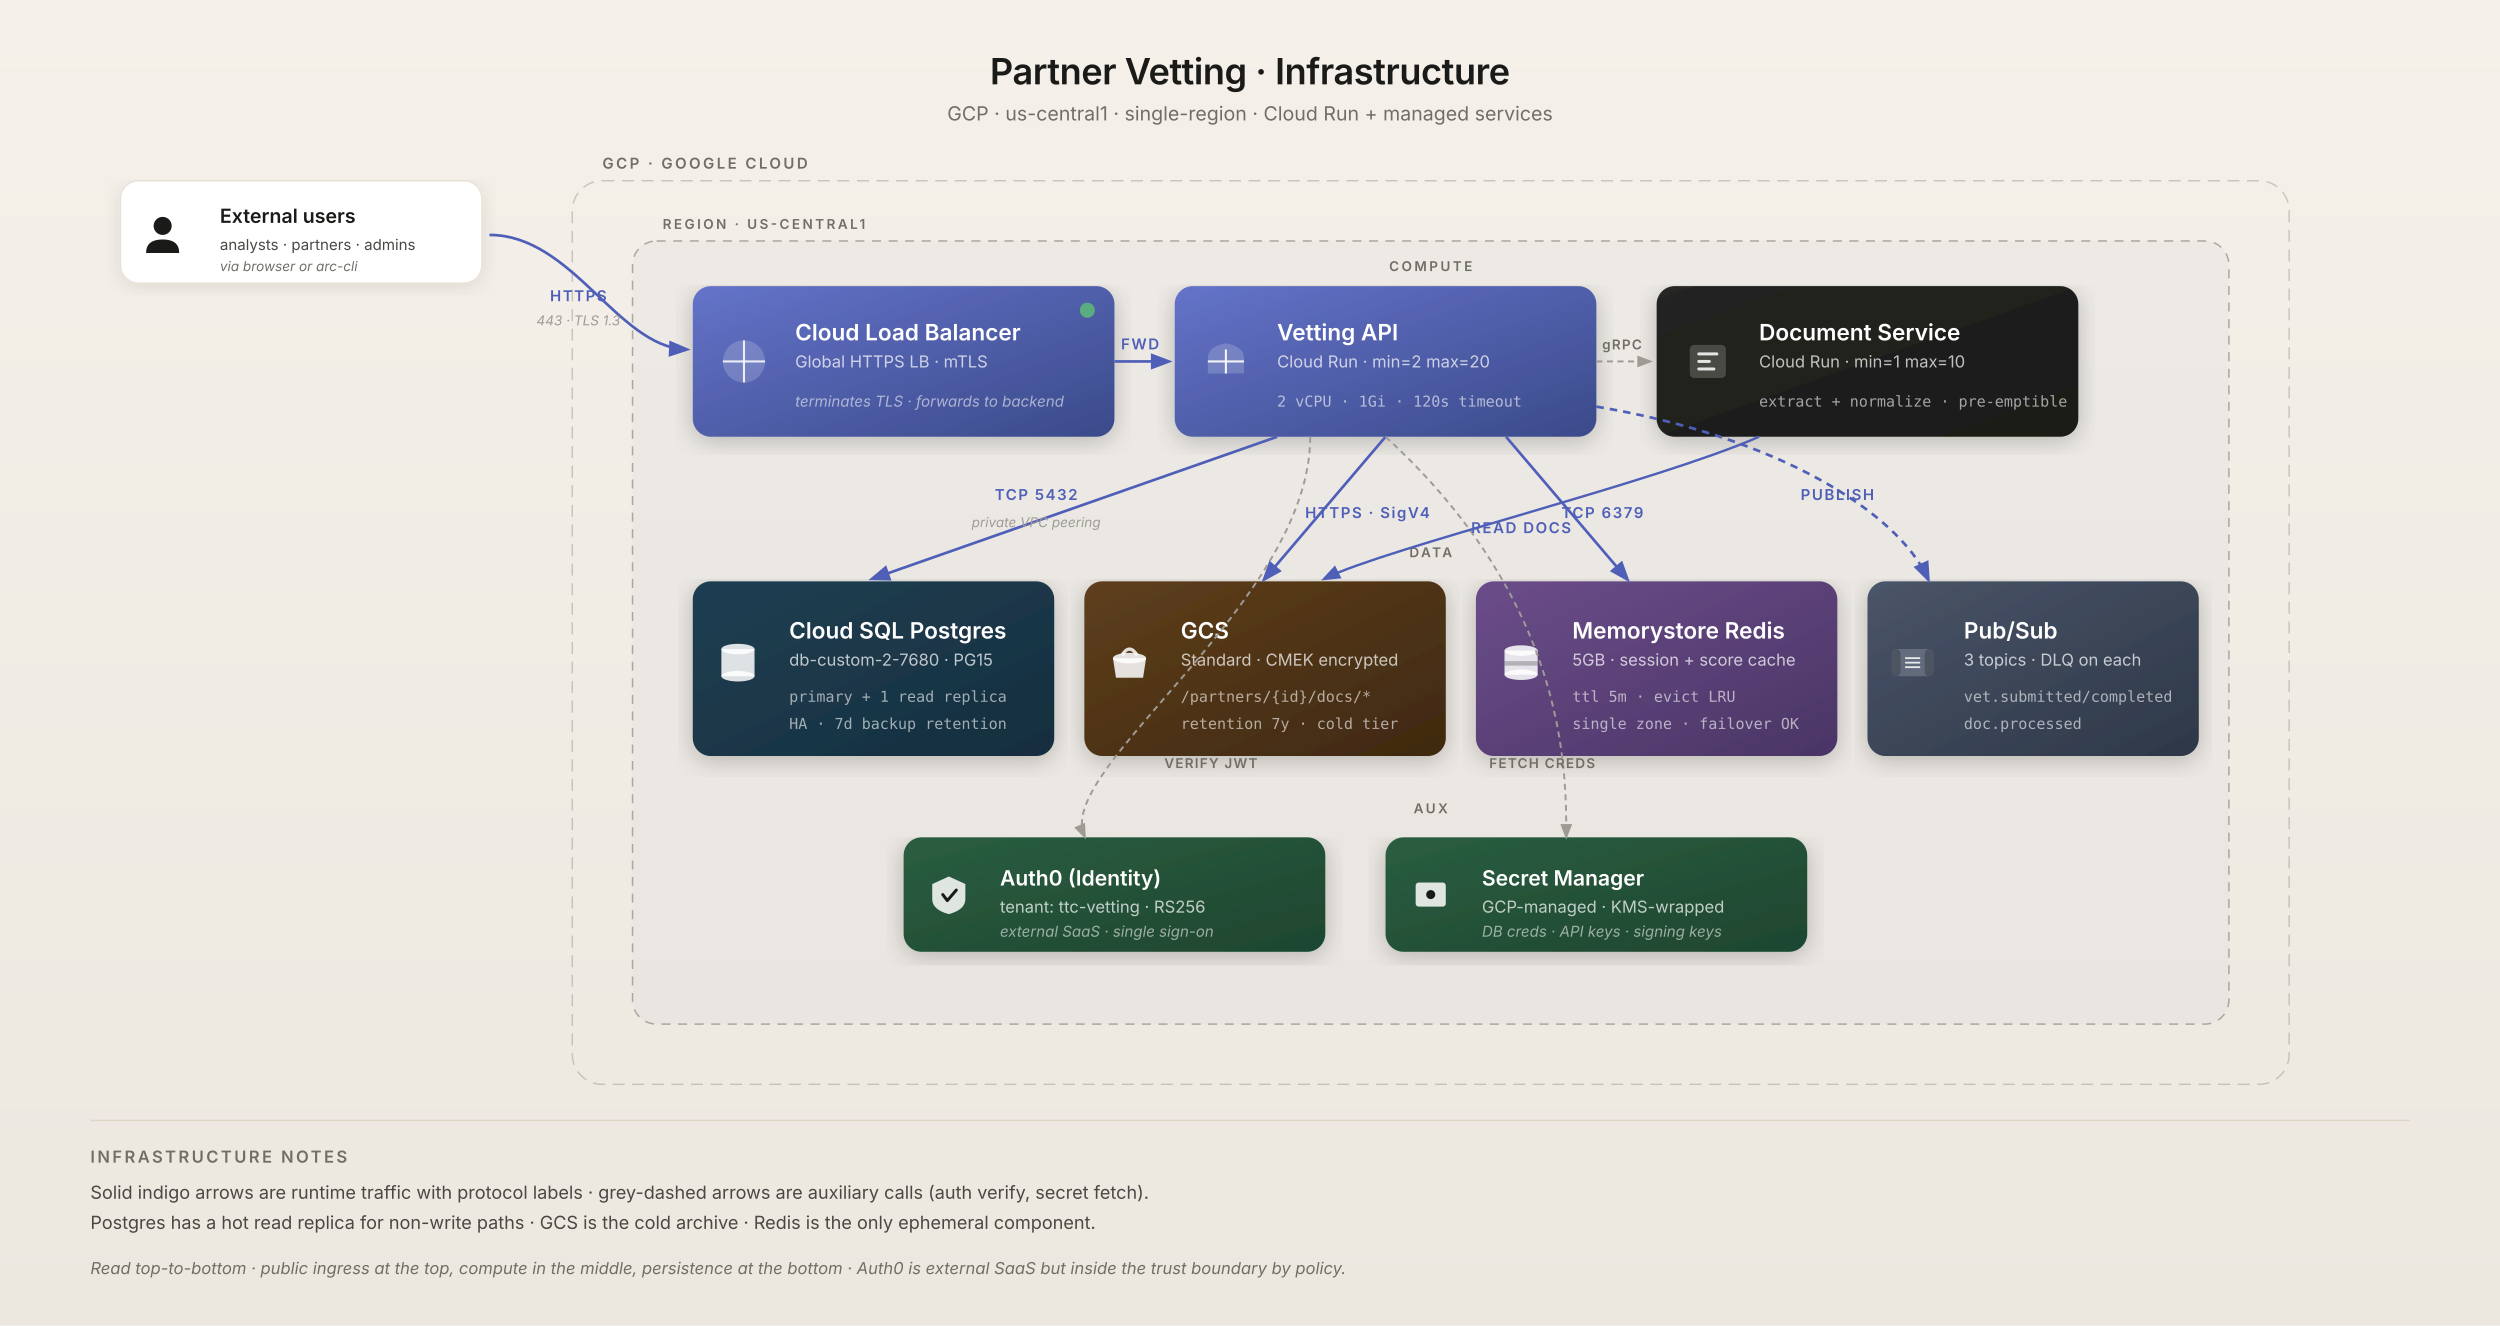
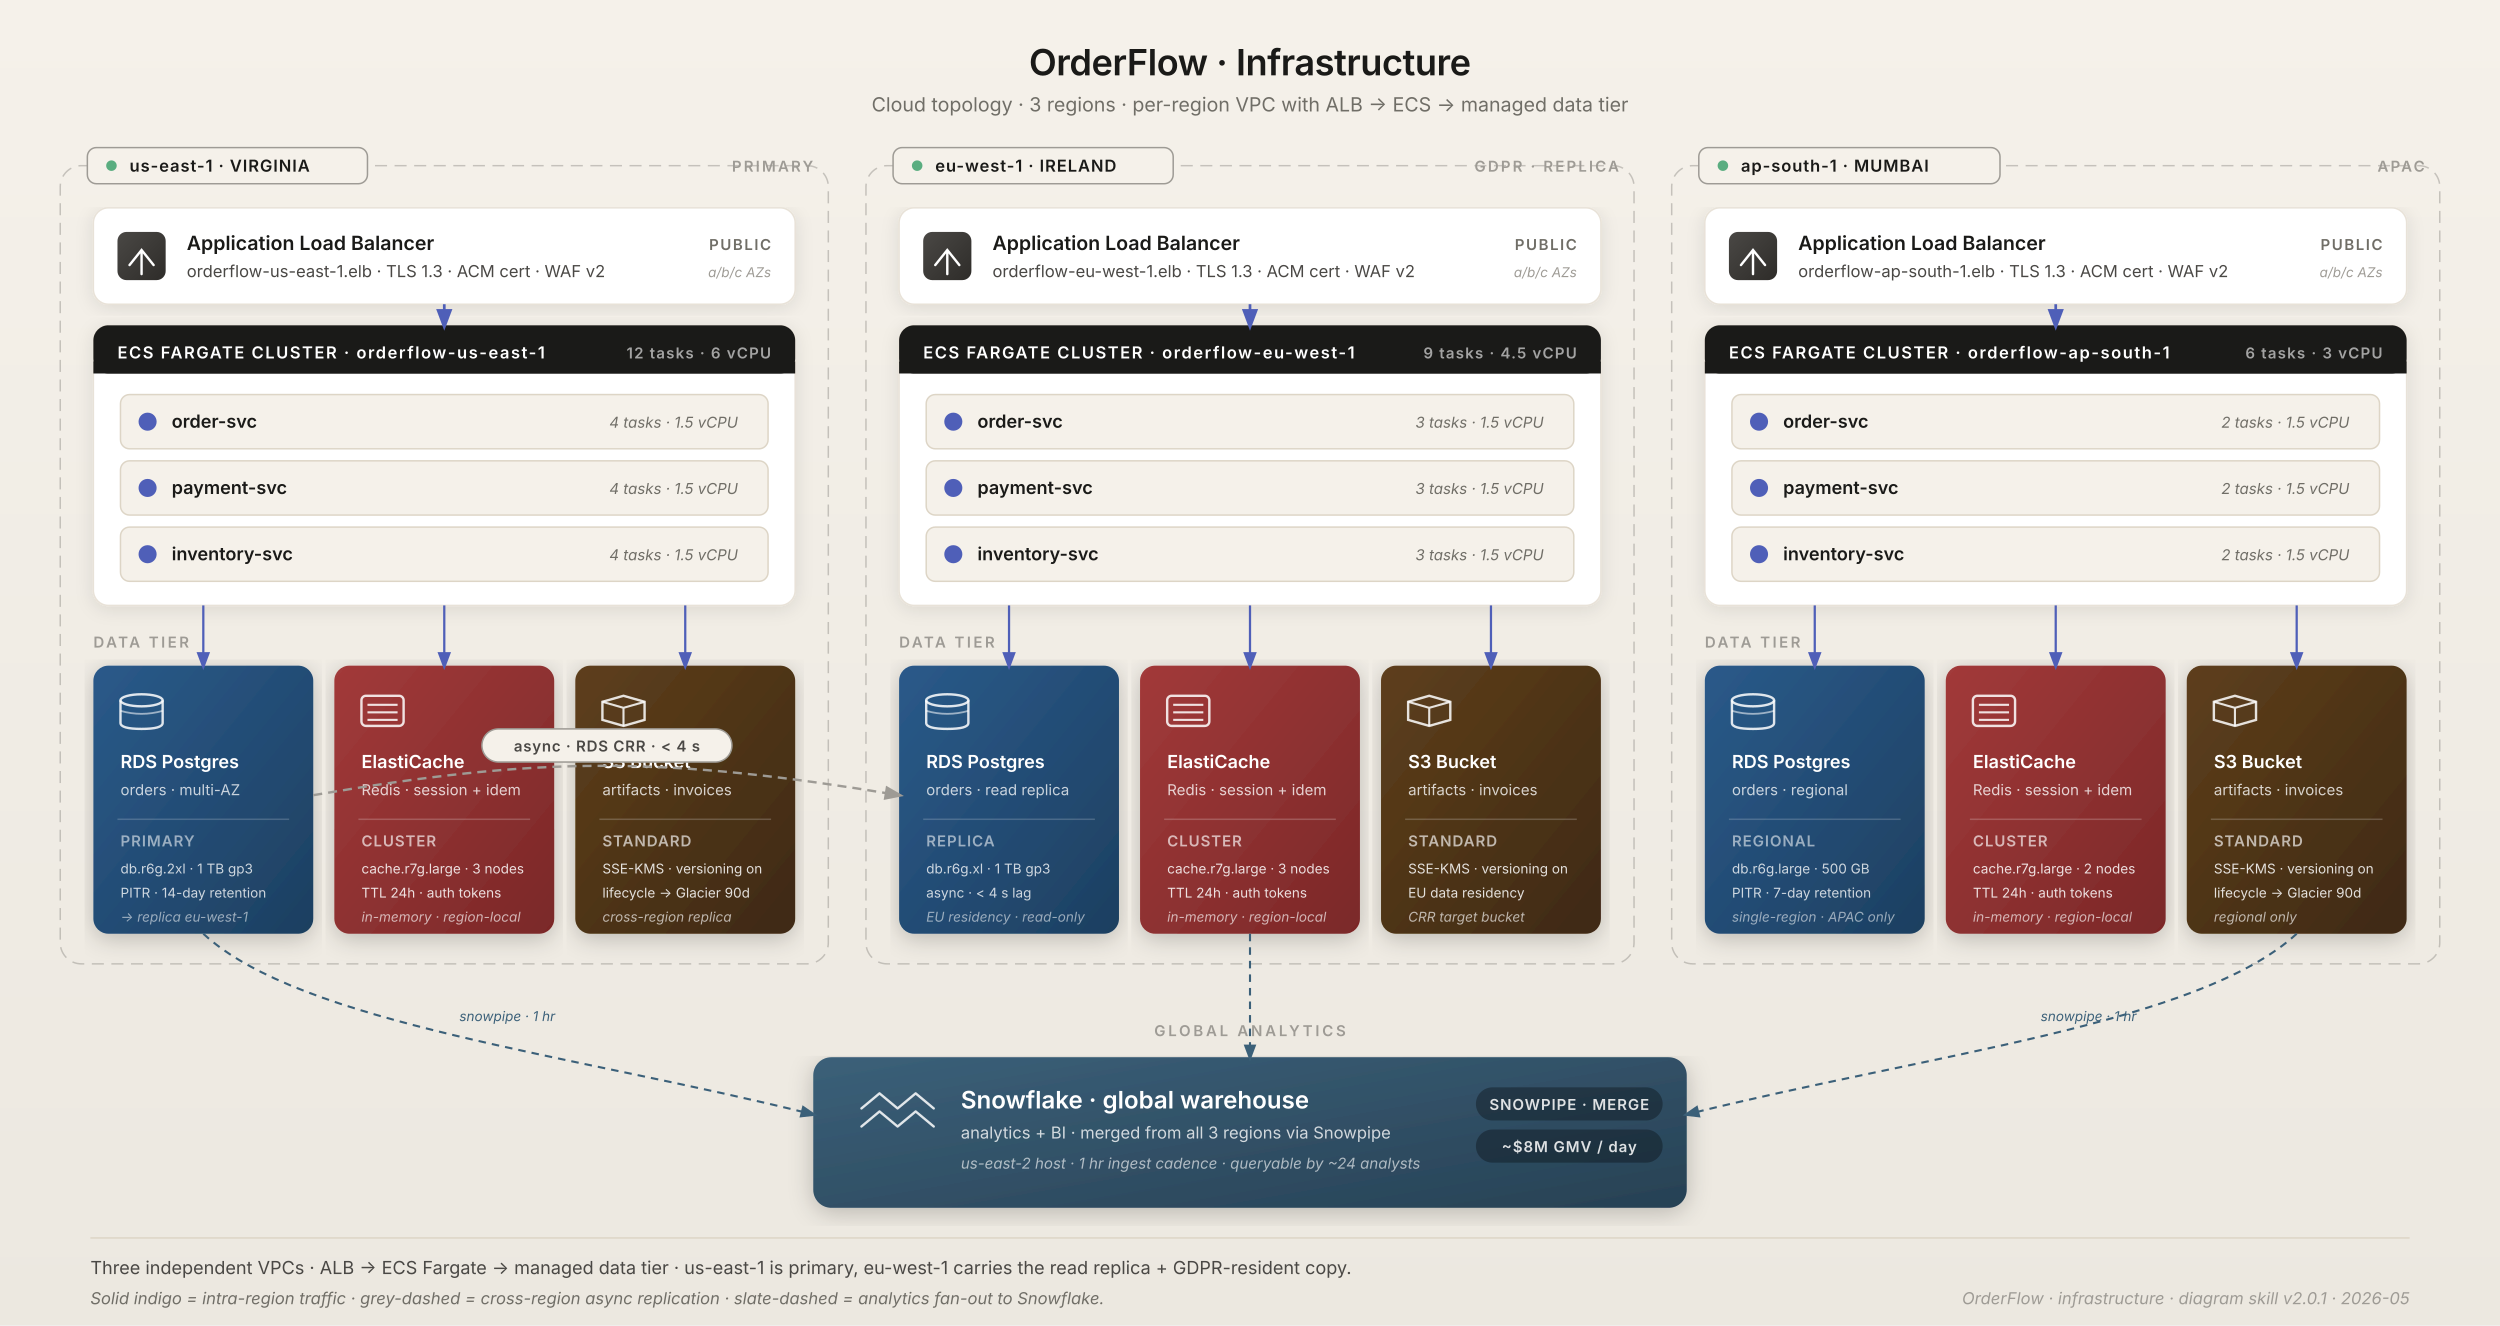
<svg xmlns="http://www.w3.org/2000/svg" viewBox="0 0 1660 880" font-family="Inter, system-ui, -apple-system, sans-serif">
  <defs>
    <filter id="cardShadow" x="-4%" y="-4%" width="108%" height="116%">
      <feDropShadow dx="0" dy="2" stdDeviation="6" flood-color="#1a1a18" flood-opacity="0.10" />
    </filter>
    <filter id="cardShadowDark" x="-4%" y="-4%" width="108%" height="116%">
      <feDropShadow dx="0" dy="3" stdDeviation="8" flood-color="#1a1a18" flood-opacity="0.22" />
    </filter>
    <linearGradient id="bgGrad" x1="0" y1="0" x2="0" y2="1">
      <stop offset="0%" stop-color="#f5f1ea" />
      <stop offset="100%" stop-color="#ece8e0" />
    </linearGradient>
-     <linearGradient id="surfacePrimary" x1="0" y1="0" x2="1" y2="1">
-       <stop offset="0%" stop-color="#6573c9" />
-       <stop offset="100%" stop-color="#3a4a8a" />
-     </linearGradient>
    <linearGradient id="surfaceNeutral" x1="0" y1="0" x2="1" y2="1">
-       <stop offset="0%" stop-color="#252521" />
-       <stop offset="100%" stop-color="#1a1a18" />
+       <stop offset="0%" stop-color="#4a4845" />
+       <stop offset="100%" stop-color="#2e2c29" />
    </linearGradient>
    <linearGradient id="surfaceSql" x1="0" y1="0" x2="1" y2="1">
-       <stop offset="0%" stop-color="#1e3f52" />
-       <stop offset="100%" stop-color="#162e3e" />
-     </linearGradient>
-     <linearGradient id="surfaceSecure" x1="0" y1="0" x2="1" y2="1">
-       <stop offset="0%" stop-color="#2a5e40" />
-       <stop offset="100%" stop-color="#1e4530" />
+       <stop offset="0%" stop-color="#2a5a8a" />
+       <stop offset="100%" stop-color="#1d3f60" />
+     </linearGradient>
+     <linearGradient id="surfaceCache" x1="0" y1="0" x2="1" y2="1">
+       <stop offset="0%" stop-color="#a23a3a" />
+       <stop offset="100%" stop-color="#7a2828" />
    </linearGradient>
    <linearGradient id="surfaceStore" x1="0" y1="0" x2="1" y2="1">
      <stop offset="0%" stop-color="#5e3f1c" />
-       <stop offset="100%" stop-color="#3f2810" />
-     </linearGradient>
-     <linearGradient id="surfaceCache" x1="0" y1="0" x2="1" y2="1">
-       <stop offset="0%" stop-color="#6b4d8a" />
-       <stop offset="100%" stop-color="#4a3565" />
+       <stop offset="100%" stop-color="#3e2912" />
    </linearGradient>
    <linearGradient id="surfaceSlate" x1="0" y1="0" x2="1" y2="1">
-       <stop offset="0%" stop-color="#4a5568" />
-       <stop offset="100%" stop-color="#2d3748" />
+       <stop offset="0%" stop-color="#3b6079" />
+       <stop offset="100%" stop-color="#274154" />
    </linearGradient>
    <marker id="arrowAccent" markerWidth="8" markerHeight="8" refX="6" refY="3" orient="auto">
      <path d="M0,0 L0,6 L8,3 z" fill="#4f5fb8" />
    </marker>
    <marker id="arrowGrey" markerWidth="8" markerHeight="8" refX="6" refY="3" orient="auto">
      <path d="M0,0 L0,6 L8,3 z" fill="#9e9b95" />
    </marker>
+     <marker id="arrowSlate" markerWidth="8" markerHeight="8" refX="6" refY="3" orient="auto">
+       <path d="M0,0 L0,6 L8,3 z" fill="#3b6079" />
+     </marker>
  </defs>
  <rect width="1660" height="880" fill="url(#bgGrad)" />
-   <text x="830" y="56" text-anchor="middle" font-size="24" font-weight="600" fill="#1a1a18" letter-spacing="-0.3">Partner Vetting · Infrastructure</text>
-   <text x="830" y="80" text-anchor="middle" font-size="13" fill="#706e67">GCP · us-central1 · single-region · Cloud Run + managed services</text>
-   <rect x="80" y="120" width="240" height="68" rx="12" fill="white" stroke="#e8e2d8" filter="url(#cardShadow)" />
-   <g transform="translate(108, 156)">
-     <circle cx="0" cy="-6" r="6" fill="#1a1a18" />
-     <path d="M-11,12 Q-11,3 0,3 Q11,3 11,12 Z" fill="#1a1a18" />
-   </g>
-   <text x="146" y="148" font-size="13" font-weight="600" fill="#1a1a18">External users</text>
-   <text x="146" y="166" font-size="10" fill="#4a4845">analysts · partners · admins</text>
-   <text x="146" y="180" font-size="9" font-style="italic" fill="#706e67">via browser or arc-cli</text>
-   <rect x="380" y="120" width="1140" height="600" rx="20" fill="none" stroke="#9e9b95" stroke-dasharray="8,5" opacity="0.5" />
-   <text x="400" y="112" font-size="10" font-weight="600" fill="#706e67" letter-spacing="1.6">GCP · GOOGLE CLOUD</text>
-   <rect x="420" y="160" width="1060" height="520" rx="16" fill="rgba(79,95,184,0.04)" stroke="#9e9b95" stroke-dasharray="6,5" opacity="0.85" />
-   <text x="440" y="152" font-size="9" font-weight="600" fill="#706e67" letter-spacing="1.6">REGION · US-CENTRAL1</text>
-   <rect x="460" y="190" width="280" height="100" rx="12" fill="url(#surfacePrimary)" filter="url(#cardShadowDark)" />
-   <g transform="translate(494, 240)">
-     <circle cx="0" cy="0" r="14" fill="rgba(255,255,255,0.18)" />
-     <line x1="0" y1="-14" x2="0" y2="14" stroke="rgba(255,255,255,0.85)" stroke-width="1.4" />
-     <line x1="-14" y1="0" x2="14" y2="0" stroke="rgba(255,255,255,0.85)" stroke-width="1.4" />
-   </g>
-   <text x="528" y="226" font-size="15" font-weight="600" fill="white">Cloud Load Balancer</text>
-   <text x="528" y="244" font-size="11" fill="rgba(255,255,255,0.72)">Global HTTPS LB · mTLS</text>
-   <text x="528" y="270" font-size="10" font-style="italic" fill="rgba(255,255,255,0.55)">terminates TLS · forwards to backend</text>
-   <circle cx="722" cy="206" r="5" fill="#5aad80" class="anim-pulse" />
-   <text x="950" y="180" text-anchor="middle" font-size="9" font-weight="600" fill="#706e67" letter-spacing="1.6">COMPUTE</text>
-   <rect x="780" y="190" width="280" height="100" rx="12" fill="url(#surfacePrimary)" filter="url(#cardShadowDark)" />
-   <g transform="translate(814, 240)">
-     <path d="M-12,8 L-12,-2 Q-12,-10 0,-12 Q12,-10 12,-2 L12,8 Z" fill="rgba(255,255,255,0.18)" />
-     <line x1="0" y1="-8" x2="0" y2="8" stroke="rgba(255,255,255,0.9)" stroke-width="1.4" />
-     <line x1="-12" y1="0" x2="12" y2="0" stroke="rgba(255,255,255,0.9)" stroke-width="1.4" />
-   </g>
-   <text x="848" y="226" font-size="15" font-weight="600" fill="white">Vetting API</text>
-   <text x="848" y="244" font-size="11" fill="rgba(255,255,255,0.72)">Cloud Run · min=2 max=20</text>
-   <text x="848" y="270" font-size="10" font-family="monospace" fill="rgba(255,255,255,0.6)">2 vCPU · 1Gi · 120s timeout</text>
-   <rect x="1100" y="190" width="280" height="100" rx="12" fill="url(#surfaceNeutral)" filter="url(#cardShadowDark)" />
-   <g transform="translate(1134, 240)">
-     <rect x="-12" y="-11" width="24" height="22" rx="3" fill="rgba(255,255,255,0.18)" />
-     <rect x="-7" y="-6" width="14" height="2" rx="1" fill="rgba(255,255,255,0.85)" />
-     <rect x="-7" y="-1" width="9" height="2" rx="1" fill="rgba(255,255,255,0.85)" />
-     <rect x="-7" y="4" width="12" height="2" rx="1" fill="rgba(255,255,255,0.85)" />
-   </g>
-   <text x="1168" y="226" font-size="15" font-weight="600" fill="white">Document Service</text>
-   <text x="1168" y="244" font-size="11" fill="rgba(255,255,255,0.72)">Cloud Run · min=1 max=10</text>
-   <text x="1168" y="270" font-size="10" font-family="monospace" fill="rgba(255,255,255,0.6)">extract + normalize · pre-emptible</text>
-   <text x="950" y="370" text-anchor="middle" font-size="9" font-weight="600" fill="#706e67" letter-spacing="1.6">DATA</text>
-   <rect x="460" y="386" width="240" height="116" rx="12" fill="url(#surfaceSql)" filter="url(#cardShadowDark)" />
-   <g transform="translate(490, 440)">
-     <ellipse cx="0" cy="-9" rx="11" ry="3.5" fill="rgba(255,255,255,0.85)" />
-     <rect x="-11" y="-9" width="22" height="18" fill="rgba(255,255,255,0.85)" />
-     <ellipse cx="0" cy="9" rx="11" ry="3.5" fill="rgba(255,255,255,0.85)" />
-   </g>
-   <text x="524" y="424" font-size="15" font-weight="600" fill="white">Cloud SQL Postgres</text>
-   <text x="524" y="442" font-size="11" fill="rgba(255,255,255,0.72)">db-custom-2-7680 · PG15</text>
-   <text x="524" y="466" font-size="10" font-family="monospace" fill="rgba(255,255,255,0.6)">primary + 1 read replica</text>
-   <text x="524" y="484" font-size="10" font-family="monospace" fill="rgba(255,255,255,0.6)">HA · 7d backup retention</text>
-   <rect x="720" y="386" width="240" height="116" rx="12" fill="url(#surfaceStore)" filter="url(#cardShadowDark)" />
-   <g transform="translate(750, 440)">
-     <path d="M-11,-3 L-9,10 L9,10 L11,-3 Z" fill="rgba(255,255,255,0.85)" />
-     <ellipse cx="0" cy="-3" rx="11" ry="3.5" fill="rgba(255,255,255,0.85)" />
-     <path d="M-5,-5 Q0,-13 5,-5" stroke="rgba(255,255,255,0.85)" stroke-width="2.2" fill="none" />
-   </g>
-   <text x="784" y="424" font-size="15" font-weight="600" fill="white">GCS</text>
-   <text x="784" y="442" font-size="11" fill="rgba(255,255,255,0.72)">Standard · CMEK encrypted</text>
-   <text x="784" y="466" font-size="10" font-family="monospace" fill="rgba(255,255,255,0.6)">/partners/{id}/docs/*</text>
-   <text x="784" y="484" font-size="10" font-family="monospace" fill="rgba(255,255,255,0.6)">retention 7y · cold tier</text>
-   <rect x="980" y="386" width="240" height="116" rx="12" fill="url(#surfaceCache)" filter="url(#cardShadowDark)" />
-   <g transform="translate(1010, 440)">
-     <ellipse cx="0" cy="-8" rx="11" ry="3.5" fill="rgba(255,255,255,0.85)" />
-     <rect x="-11" y="-8" width="22" height="16" fill="rgba(255,255,255,0.85)" />
-     <ellipse cx="0" cy="8" rx="11" ry="3.5" fill="rgba(255,255,255,0.85)" />
-     <rect x="-11" y="-1" width="22" height="3" fill="rgba(26,26,24,0.25)" />
-   </g>
-   <text x="1044" y="424" font-size="15" font-weight="600" fill="white">Memorystore Redis</text>
-   <text x="1044" y="442" font-size="11" fill="rgba(255,255,255,0.72)">5GB · session + score cache</text>
-   <text x="1044" y="466" font-size="10" font-family="monospace" fill="rgba(255,255,255,0.6)">ttl 5m · evict LRU</text>
-   <text x="1044" y="484" font-size="10" font-family="monospace" fill="rgba(255,255,255,0.6)">single zone · failover OK</text>
-   <rect x="1240" y="386" width="220" height="116" rx="12" fill="url(#surfaceSlate)" filter="url(#cardShadowDark)" />
-   <g transform="translate(1270, 440)">
-     <rect x="-14" y="-9" width="28" height="18" rx="3" fill="rgba(255,255,255,0.18)" />
-     <rect x="-14" y="-9" width="6" height="18" rx="3" fill="rgba(0,0,0,0.22)" />
-     <rect x="8" y="-9" width="6" height="18" rx="3" fill="rgba(0,0,0,0.22)" />
-     <line x1="-5" y1="-3" x2="5" y2="-3" stroke="rgba(255,255,255,0.85)" stroke-width="1.2" />
-     <line x1="-5" y1="0" x2="5" y2="0" stroke="rgba(255,255,255,0.85)" stroke-width="1.2" />
-     <line x1="-5" y1="3" x2="5" y2="3" stroke="rgba(255,255,255,0.85)" stroke-width="1.2" />
-   </g>
-   <text x="1304" y="424" font-size="15" font-weight="600" fill="white">Pub/Sub</text>
-   <text x="1304" y="442" font-size="11" fill="rgba(255,255,255,0.72)">3 topics · DLQ on each</text>
-   <text x="1304" y="466" font-size="10" font-family="monospace" fill="rgba(255,255,255,0.6)">vet.submitted/completed</text>
-   <text x="1304" y="484" font-size="10" font-family="monospace" fill="rgba(255,255,255,0.6)">doc.processed</text>
-   <text x="950" y="540" text-anchor="middle" font-size="9" font-weight="600" fill="#706e67" letter-spacing="1.6">AUX</text>
-   <rect x="600" y="556" width="280" height="76" rx="12" fill="url(#surfaceSecure)" filter="url(#cardShadowDark)" />
-   <g transform="translate(630, 594)">
-     <path d="M0,-12 L11,-7 L11,3 Q11,10 0,13 Q-11,10 -11,3 L-11,-7 Z" fill="rgba(255,255,255,0.85)" />
-     <path d="M-4,0 L-1,4 L5,-3" stroke="#1a1a18" stroke-width="2" stroke-linecap="round" stroke-linejoin="round" fill="none" />
-   </g>
-   <text x="664" y="588" font-size="14" font-weight="600" fill="white">Auth0 (Identity)</text>
-   <text x="664" y="606" font-size="11" fill="rgba(255,255,255,0.72)">tenant: ttc-vetting · RS256</text>
-   <text x="664" y="622" font-size="10" font-style="italic" fill="rgba(255,255,255,0.55)">external SaaS · single sign-on</text>
-   <rect x="920" y="556" width="280" height="76" rx="12" fill="url(#surfaceSecure)" filter="url(#cardShadowDark)" />
-   <g transform="translate(950, 594)">
-     <rect x="-10" y="-8" width="20" height="16" rx="2" fill="rgba(255,255,255,0.85)" />
-     <circle cx="0" cy="0" r="3" fill="#1a1a18" />
-   </g>
-   <text x="984" y="588" font-size="14" font-weight="600" fill="white">Secret Manager</text>
-   <text x="984" y="606" font-size="11" fill="rgba(255,255,255,0.72)">GCP-managed · KMS-wrapped</text>
-   <text x="984" y="622" font-size="10" font-style="italic" fill="rgba(255,255,255,0.55)">DB creds · API keys · signing keys</text>
-   <path d="M 325 156 C 380 156 410 230 455 232" stroke="#4f5fb8" stroke-width="1.8" fill="none" marker-end="url(#arrowAccent)" />
-   <text x="384" y="200" text-anchor="middle" font-size="10" font-weight="600" fill="#4f5fb8" letter-spacing="1">HTTPS</text>
-   <text x="384" y="216" text-anchor="middle" font-size="9" font-style="italic" fill="#9e9b95">443 · TLS 1.3</text>
-   <path d="M 740 240 L 775 240" stroke="#4f5fb8" stroke-width="1.8" fill="none" marker-end="url(#arrowAccent)" />
-   <text x="757" y="232" text-anchor="middle" font-size="10" font-weight="600" fill="#4f5fb8" letter-spacing="1">FWD</text>
-   <path d="M 1060 240 L 1095 240" stroke="#9e9b95" stroke-width="1.3" stroke-dasharray="4,3" fill="none" marker-end="url(#arrowGrey)" />
-   <text x="1077" y="232" text-anchor="middle" font-size="9" font-weight="600" fill="#706e67" letter-spacing="0.8">gRPC</text>
-   <path d="M 848 290 L 580 384" stroke="#4f5fb8" stroke-width="1.8" fill="none" marker-end="url(#arrowAccent)" />
-   <text x="688" y="332" text-anchor="middle" font-size="10" font-weight="600" fill="#4f5fb8" letter-spacing="1">TCP 5432</text>
-   <text x="688" y="350" text-anchor="middle" font-size="9" font-style="italic" fill="#9e9b95">private VPC peering</text>
-   <path d="M 920 290 L 840 384" stroke="#4f5fb8" stroke-width="1.8" fill="none" marker-end="url(#arrowAccent)" />
-   <text x="908" y="344" text-anchor="middle" font-size="10" font-weight="600" fill="#4f5fb8" letter-spacing="1">HTTPS · SigV4</text>
-   <path d="M 1000 290 L 1080 384" stroke="#4f5fb8" stroke-width="1.8" fill="none" marker-end="url(#arrowAccent)" />
-   <text x="1064" y="344" text-anchor="middle" font-size="10" font-weight="600" fill="#4f5fb8" letter-spacing="1">TCP 6379</text>
-   <path d="M 1060 270 C 1180 290 1260 340 1280 384" stroke="#4f5fb8" stroke-width="1.8" stroke-dasharray="5,4" fill="none" marker-end="url(#arrowAccent)" />
-   <text x="1220" y="332" text-anchor="middle" font-size="10" font-weight="600" fill="#4f5fb8" letter-spacing="1">PUBLISH</text>
-   <path d="M 870 290 C 870 400 700 510 720 555" stroke="#9e9b95" stroke-width="1.3" stroke-dasharray="4,3" fill="none" marker-end="url(#arrowGrey)" />
-   <text x="804" y="510" text-anchor="middle" font-size="9" font-weight="600" fill="#706e67" letter-spacing="0.8">VERIFY JWT</text>
-   <path d="M 920 290 C 1040 400 1040 510 1040 555" stroke="#9e9b95" stroke-width="1.3" stroke-dasharray="4,3" fill="none" marker-end="url(#arrowGrey)" />
-   <text x="1024" y="510" text-anchor="middle" font-size="9" font-weight="600" fill="#706e67" letter-spacing="0.8">FETCH CREDS</text>
-   <path d="M 1168 290 C 1100 320 920 364 880 384" stroke="#4f5fb8" stroke-width="1.6" fill="none" marker-end="url(#arrowAccent)" />
-   <text x="1010" y="354" text-anchor="middle" font-size="10" font-weight="600" fill="#4f5fb8" letter-spacing="1">READ DOCS</text>
-   <line x1="60" y1="744" x2="1600" y2="744" stroke="#ddd5c6" />
-   <text x="60" y="772" font-size="11" font-weight="600" fill="#706e67" letter-spacing="1.6">INFRASTRUCTURE NOTES</text>
-   <text x="60" y="796" font-size="12" fill="#4a4845">Solid indigo arrows are runtime traffic with protocol labels · grey-dashed arrows are auxiliary calls (auth verify, secret fetch).</text>
-   <text x="60" y="816" font-size="12" fill="#4a4845">Postgres has a hot read replica for non-write paths · GCS is the cold archive · Redis is the only ephemeral component.</text>
-   <text x="60" y="846" font-size="11" font-style="italic" fill="#706e67">Read top-to-bottom · public ingress at the top, compute in the middle, persistence at the bottom · Auth0 is external SaaS but inside the trust boundary by policy.</text>
+   <text x="830" y="50" text-anchor="middle" font-size="24" font-weight="600" fill="#1a1a18" letter-spacing="-0.3">OrderFlow · Infrastructure</text>
+   <text x="830" y="74" text-anchor="middle" font-size="13" fill="#706e67">Cloud topology · 3 regions · per-region VPC with ALB → ECS → managed data tier</text>
+   <g>
+     <rect x="40" y="110" width="510" height="530" rx="14" fill="none" stroke="#9e9b95" stroke-dasharray="8,5" opacity="0.55" />
+     <rect x="58" y="98" width="186" height="24" rx="6" fill="#f5f1ea" stroke="#9e9b95" />
+     <circle cx="74" cy="110" r="3.5" fill="#5aad80" />
+     <text x="86" y="114" font-size="11" font-weight="600" fill="#1a1a18" letter-spacing="0.6">us-east-1 · VIRGINIA</text>
+     <text x="540" y="114" text-anchor="end" font-size="10" font-weight="600" fill="#9e9b95" letter-spacing="1.4">PRIMARY</text>
+     <rect x="62" y="138" width="466" height="64" rx="10" fill="white" stroke="#e8e2d8" filter="url(#cardShadow)" />
+     <rect x="78" y="154" width="32" height="32" rx="6" fill="url(#surfaceNeutral)" />
+     <path d="M86,176 L94,166 L102,176 M94,166 L94,182" stroke="white" stroke-width="1.6" fill="none" stroke-linecap="round" />
+     <text x="124" y="166" font-size="13" font-weight="600" fill="#1a1a18">Application Load Balancer</text>
+     <text x="124" y="184" font-size="11" fill="#4a4845">orderflow-us-east-1.elb · TLS 1.3 · ACM cert · WAF v2</text>
+     <text x="512" y="166" text-anchor="end" font-size="10" font-weight="600" fill="#706e67" letter-spacing="1">PUBLIC</text>
+     <text x="512" y="184" text-anchor="end" font-size="9" font-style="italic" fill="#9e9b95">a/b/c AZs</text>
+     <rect x="62" y="216" width="466" height="186" rx="10" fill="white" stroke="#e8e2d8" filter="url(#cardShadow)" />
+     <rect x="62" y="216" width="466" height="32" rx="10" fill="#1a1a18" />
+     <rect x="62" y="240" width="466" height="8" fill="#1a1a18" />
+     <text x="78" y="238" font-size="11" font-weight="600" fill="white" letter-spacing="1">ECS FARGATE CLUSTER · orderflow-us-east-1</text>
+     <text x="512" y="238" text-anchor="end" font-size="10" font-weight="600" fill="rgba(255,255,255,0.6)" letter-spacing="0.8">12 tasks · 6 vCPU</text>
+     <rect x="80" y="262" width="430" height="36" rx="6" fill="#f5f1ea" stroke="#ddd5c6" />
+     <circle cx="98" cy="280" r="6" fill="#4f5fb8" />
+     <text x="114" y="284" font-size="12" font-weight="600" fill="#1a1a18">order-svc</text>
+     <text x="490" y="284" text-anchor="end" font-size="10" font-style="italic" fill="#706e67">4 tasks · 1.5 vCPU</text>
+     <rect x="80" y="306" width="430" height="36" rx="6" fill="#f5f1ea" stroke="#ddd5c6" />
+     <circle cx="98" cy="324" r="6" fill="#4f5fb8" />
+     <text x="114" y="328" font-size="12" font-weight="600" fill="#1a1a18">payment-svc</text>
+     <text x="490" y="328" text-anchor="end" font-size="10" font-style="italic" fill="#706e67">4 tasks · 1.5 vCPU</text>
+     <rect x="80" y="350" width="430" height="36" rx="6" fill="#f5f1ea" stroke="#ddd5c6" />
+     <circle cx="98" cy="368" r="6" fill="#4f5fb8" />
+     <text x="114" y="372" font-size="12" font-weight="600" fill="#1a1a18">inventory-svc</text>
+     <text x="490" y="372" text-anchor="end" font-size="10" font-style="italic" fill="#706e67">4 tasks · 1.5 vCPU</text>
+     <path d="M 295 202 L 295 216" stroke="#4f5fb8" stroke-width="1.8" fill="none" marker-end="url(#arrowAccent)" />
+     <text x="62" y="430" font-size="10" font-weight="600" fill="#9e9b95" letter-spacing="1.6">DATA TIER</text>
+     <rect x="62" y="442" width="146" height="178" rx="10" fill="url(#surfaceSql)" filter="url(#cardShadowDark)" />
+     <g transform="translate(80, 462)">
+       <ellipse cx="14" cy="3" rx="14" ry="4" fill="none" stroke="rgba(255,255,255,0.85)" stroke-width="1.6" />
+       <path d="M0,3 L0,18 Q0,22 14,22 Q28,22 28,18 L28,3" fill="none" stroke="rgba(255,255,255,0.85)" stroke-width="1.6" />
+       <path d="M0,10 Q14,14 28,10" fill="none" stroke="rgba(255,255,255,0.55)" stroke-width="1.2" />
+     </g>
+     <text x="80" y="510" font-size="12" font-weight="600" fill="white">RDS Postgres</text>
+     <text x="80" y="528" font-size="10" fill="rgba(255,255,255,0.75)">orders · multi-AZ</text>
+     <line x1="78" y1="544" x2="192" y2="544" stroke="rgba(255,255,255,0.18)" />
+     <text x="80" y="562" font-size="10" font-weight="600" fill="rgba(255,255,255,0.55)" letter-spacing="0.6">PRIMARY</text>
+     <text x="80" y="580" font-size="9" fill="rgba(255,255,255,0.78)">db.r6g.2xl · 1 TB gp3</text>
+     <text x="80" y="596" font-size="9" fill="rgba(255,255,255,0.78)">PITR · 14-day retention</text>
+     <text x="80" y="612" font-size="9" font-style="italic" fill="rgba(255,255,255,0.55)">→ replica eu-west-1</text>
+     <rect x="222" y="442" width="146" height="178" rx="10" fill="url(#surfaceCache)" filter="url(#cardShadowDark)" />
+     <g transform="translate(240, 462)">
+       <rect x="0" y="0" width="28" height="20" rx="3" fill="none" stroke="rgba(255,255,255,0.85)" stroke-width="1.6" />
+       <line x1="4" y1="6" x2="24" y2="6" stroke="rgba(255,255,255,0.85)" stroke-width="1.4" />
+       <line x1="4" y1="11" x2="24" y2="11" stroke="rgba(255,255,255,0.85)" stroke-width="1.4" />
+       <line x1="4" y1="16" x2="24" y2="16" stroke="rgba(255,255,255,0.85)" stroke-width="1.4" />
+     </g>
+     <text x="240" y="510" font-size="12" font-weight="600" fill="white">ElastiCache</text>
+     <text x="240" y="528" font-size="10" fill="rgba(255,255,255,0.78)">Redis · session + idem</text>
+     <line x1="238" y1="544" x2="352" y2="544" stroke="rgba(255,255,255,0.20)" />
+     <text x="240" y="562" font-size="10" font-weight="600" fill="rgba(255,255,255,0.65)" letter-spacing="0.6">CLUSTER</text>
+     <text x="240" y="580" font-size="9" fill="rgba(255,255,255,0.85)">cache.r7g.large · 3 nodes</text>
+     <text x="240" y="596" font-size="9" fill="rgba(255,255,255,0.85)">TTL 24h · auth tokens</text>
+     <text x="240" y="612" font-size="9" font-style="italic" fill="rgba(255,255,255,0.65)">in-memory · region-local</text>
+     <rect x="382" y="442" width="146" height="178" rx="10" fill="url(#surfaceStore)" filter="url(#cardShadowDark)" />
+     <g transform="translate(400, 462)">
+       <path d="M0,4 L14,0 L28,4 L28,16 L14,20 L0,16 Z" fill="none" stroke="rgba(255,255,255,0.85)" stroke-width="1.6" />
+       <path d="M0,4 L14,8 L28,4 M14,8 L14,20" fill="none" stroke="rgba(255,255,255,0.85)" stroke-width="1.4" />
+     </g>
+     <text x="400" y="510" font-size="12" font-weight="600" fill="white">S3 Bucket</text>
+     <text x="400" y="528" font-size="10" fill="rgba(255,255,255,0.78)">artifacts · invoices</text>
+     <line x1="398" y1="544" x2="512" y2="544" stroke="rgba(255,255,255,0.20)" />
+     <text x="400" y="562" font-size="10" font-weight="600" fill="rgba(255,255,255,0.65)" letter-spacing="0.6">STANDARD</text>
+     <text x="400" y="580" font-size="9" fill="rgba(255,255,255,0.85)">SSE-KMS · versioning on</text>
+     <text x="400" y="596" font-size="9" fill="rgba(255,255,255,0.85)">lifecycle → Glacier 90d</text>
+     <text x="400" y="612" font-size="9" font-style="italic" fill="rgba(255,255,255,0.65)">cross-region replica</text>
+     <path d="M 135 402 L 135 442" stroke="#4f5fb8" stroke-width="1.5" fill="none" marker-end="url(#arrowAccent)" />
+     <path d="M 295 402 L 295 442" stroke="#4f5fb8" stroke-width="1.5" fill="none" marker-end="url(#arrowAccent)" />
+     <path d="M 455 402 L 455 442" stroke="#4f5fb8" stroke-width="1.5" fill="none" marker-end="url(#arrowAccent)" />
+   </g>
+   <g>
+     <rect x="575" y="110" width="510" height="530" rx="14" fill="none" stroke="#9e9b95" stroke-dasharray="8,5" opacity="0.55" />
+     <rect x="593" y="98" width="186" height="24" rx="6" fill="#f5f1ea" stroke="#9e9b95" />
+     <circle cx="609" cy="110" r="3.5" fill="#5aad80" />
+     <text x="621" y="114" font-size="11" font-weight="600" fill="#1a1a18" letter-spacing="0.6">eu-west-1 · IRELAND</text>
+     <text x="1075" y="114" text-anchor="end" font-size="10" font-weight="600" fill="#9e9b95" letter-spacing="1.4">GDPR · REPLICA</text>
+     <rect x="597" y="138" width="466" height="64" rx="10" fill="white" stroke="#e8e2d8" filter="url(#cardShadow)" />
+     <rect x="613" y="154" width="32" height="32" rx="6" fill="url(#surfaceNeutral)" />
+     <path d="M621,176 L629,166 L637,176 M629,166 L629,182" stroke="white" stroke-width="1.6" fill="none" stroke-linecap="round" />
+     <text x="659" y="166" font-size="13" font-weight="600" fill="#1a1a18">Application Load Balancer</text>
+     <text x="659" y="184" font-size="11" fill="#4a4845">orderflow-eu-west-1.elb · TLS 1.3 · ACM cert · WAF v2</text>
+     <text x="1047" y="166" text-anchor="end" font-size="10" font-weight="600" fill="#706e67" letter-spacing="1">PUBLIC</text>
+     <text x="1047" y="184" text-anchor="end" font-size="9" font-style="italic" fill="#9e9b95">a/b/c AZs</text>
+     <rect x="597" y="216" width="466" height="186" rx="10" fill="white" stroke="#e8e2d8" filter="url(#cardShadow)" />
+     <rect x="597" y="216" width="466" height="32" rx="10" fill="#1a1a18" />
+     <rect x="597" y="240" width="466" height="8" fill="#1a1a18" />
+     <text x="613" y="238" font-size="11" font-weight="600" fill="white" letter-spacing="1">ECS FARGATE CLUSTER · orderflow-eu-west-1</text>
+     <text x="1047" y="238" text-anchor="end" font-size="10" font-weight="600" fill="rgba(255,255,255,0.6)" letter-spacing="0.8">9 tasks · 4.5 vCPU</text>
+     <rect x="615" y="262" width="430" height="36" rx="6" fill="#f5f1ea" stroke="#ddd5c6" />
+     <circle cx="633" cy="280" r="6" fill="#4f5fb8" />
+     <text x="649" y="284" font-size="12" font-weight="600" fill="#1a1a18">order-svc</text>
+     <text x="1025" y="284" text-anchor="end" font-size="10" font-style="italic" fill="#706e67">3 tasks · 1.5 vCPU</text>
+     <rect x="615" y="306" width="430" height="36" rx="6" fill="#f5f1ea" stroke="#ddd5c6" />
+     <circle cx="633" cy="324" r="6" fill="#4f5fb8" />
+     <text x="649" y="328" font-size="12" font-weight="600" fill="#1a1a18">payment-svc</text>
+     <text x="1025" y="328" text-anchor="end" font-size="10" font-style="italic" fill="#706e67">3 tasks · 1.5 vCPU</text>
+     <rect x="615" y="350" width="430" height="36" rx="6" fill="#f5f1ea" stroke="#ddd5c6" />
+     <circle cx="633" cy="368" r="6" fill="#4f5fb8" />
+     <text x="649" y="372" font-size="12" font-weight="600" fill="#1a1a18">inventory-svc</text>
+     <text x="1025" y="372" text-anchor="end" font-size="10" font-style="italic" fill="#706e67">3 tasks · 1.5 vCPU</text>
+     <path d="M 830 202 L 830 216" stroke="#4f5fb8" stroke-width="1.8" fill="none" marker-end="url(#arrowAccent)" />
+     <text x="597" y="430" font-size="10" font-weight="600" fill="#9e9b95" letter-spacing="1.6">DATA TIER</text>
+     <rect x="597" y="442" width="146" height="178" rx="10" fill="url(#surfaceSql)" filter="url(#cardShadowDark)" />
+     <g transform="translate(615, 462)">
+       <ellipse cx="14" cy="3" rx="14" ry="4" fill="none" stroke="rgba(255,255,255,0.85)" stroke-width="1.6" />
+       <path d="M0,3 L0,18 Q0,22 14,22 Q28,22 28,18 L28,3" fill="none" stroke="rgba(255,255,255,0.85)" stroke-width="1.6" />
+       <path d="M0,10 Q14,14 28,10" fill="none" stroke="rgba(255,255,255,0.55)" stroke-width="1.2" />
+     </g>
+     <text x="615" y="510" font-size="12" font-weight="600" fill="white">RDS Postgres</text>
+     <text x="615" y="528" font-size="10" fill="rgba(255,255,255,0.75)">orders · read replica</text>
+     <line x1="613" y1="544" x2="727" y2="544" stroke="rgba(255,255,255,0.18)" />
+     <text x="615" y="562" font-size="10" font-weight="600" fill="rgba(255,255,255,0.55)" letter-spacing="0.6">REPLICA</text>
+     <text x="615" y="580" font-size="9" fill="rgba(255,255,255,0.78)">db.r6g.xl · 1 TB gp3</text>
+     <text x="615" y="596" font-size="9" fill="rgba(255,255,255,0.78)">async · &lt; 4 s lag</text>
+     <text x="615" y="612" font-size="9" font-style="italic" fill="rgba(255,255,255,0.55)">EU residency · read-only</text>
+     <rect x="757" y="442" width="146" height="178" rx="10" fill="url(#surfaceCache)" filter="url(#cardShadowDark)" />
+     <g transform="translate(775, 462)">
+       <rect x="0" y="0" width="28" height="20" rx="3" fill="none" stroke="rgba(255,255,255,0.85)" stroke-width="1.6" />
+       <line x1="4" y1="6" x2="24" y2="6" stroke="rgba(255,255,255,0.85)" stroke-width="1.4" />
+       <line x1="4" y1="11" x2="24" y2="11" stroke="rgba(255,255,255,0.85)" stroke-width="1.4" />
+       <line x1="4" y1="16" x2="24" y2="16" stroke="rgba(255,255,255,0.85)" stroke-width="1.4" />
+     </g>
+     <text x="775" y="510" font-size="12" font-weight="600" fill="white">ElastiCache</text>
+     <text x="775" y="528" font-size="10" fill="rgba(255,255,255,0.78)">Redis · session + idem</text>
+     <line x1="773" y1="544" x2="887" y2="544" stroke="rgba(255,255,255,0.20)" />
+     <text x="775" y="562" font-size="10" font-weight="600" fill="rgba(255,255,255,0.65)" letter-spacing="0.6">CLUSTER</text>
+     <text x="775" y="580" font-size="9" fill="rgba(255,255,255,0.85)">cache.r7g.large · 3 nodes</text>
+     <text x="775" y="596" font-size="9" fill="rgba(255,255,255,0.85)">TTL 24h · auth tokens</text>
+     <text x="775" y="612" font-size="9" font-style="italic" fill="rgba(255,255,255,0.65)">in-memory · region-local</text>
+     <rect x="917" y="442" width="146" height="178" rx="10" fill="url(#surfaceStore)" filter="url(#cardShadowDark)" />
+     <g transform="translate(935, 462)">
+       <path d="M0,4 L14,0 L28,4 L28,16 L14,20 L0,16 Z" fill="none" stroke="rgba(255,255,255,0.85)" stroke-width="1.6" />
+       <path d="M0,4 L14,8 L28,4 M14,8 L14,20" fill="none" stroke="rgba(255,255,255,0.85)" stroke-width="1.4" />
+     </g>
+     <text x="935" y="510" font-size="12" font-weight="600" fill="white">S3 Bucket</text>
+     <text x="935" y="528" font-size="10" fill="rgba(255,255,255,0.78)">artifacts · invoices</text>
+     <line x1="933" y1="544" x2="1047" y2="544" stroke="rgba(255,255,255,0.20)" />
+     <text x="935" y="562" font-size="10" font-weight="600" fill="rgba(255,255,255,0.65)" letter-spacing="0.6">STANDARD</text>
+     <text x="935" y="580" font-size="9" fill="rgba(255,255,255,0.85)">SSE-KMS · versioning on</text>
+     <text x="935" y="596" font-size="9" fill="rgba(255,255,255,0.85)">EU data residency</text>
+     <text x="935" y="612" font-size="9" font-style="italic" fill="rgba(255,255,255,0.65)">CRR target bucket</text>
+     <path d="M 670 402 L 670 442" stroke="#4f5fb8" stroke-width="1.5" fill="none" marker-end="url(#arrowAccent)" />
+     <path d="M 830 402 L 830 442" stroke="#4f5fb8" stroke-width="1.5" fill="none" marker-end="url(#arrowAccent)" />
+     <path d="M 990 402 L 990 442" stroke="#4f5fb8" stroke-width="1.5" fill="none" marker-end="url(#arrowAccent)" />
+   </g>
+   <g>
+     <rect x="1110" y="110" width="510" height="530" rx="14" fill="none" stroke="#9e9b95" stroke-dasharray="8,5" opacity="0.55" />
+     <rect x="1128" y="98" width="200" height="24" rx="6" fill="#f5f1ea" stroke="#9e9b95" />
+     <circle cx="1144" cy="110" r="3.5" fill="#5aad80" />
+     <text x="1156" y="114" font-size="11" font-weight="600" fill="#1a1a18" letter-spacing="0.6">ap-south-1 · MUMBAI</text>
+     <text x="1610" y="114" text-anchor="end" font-size="10" font-weight="600" fill="#9e9b95" letter-spacing="1.4">APAC</text>
+     <rect x="1132" y="138" width="466" height="64" rx="10" fill="white" stroke="#e8e2d8" filter="url(#cardShadow)" />
+     <rect x="1148" y="154" width="32" height="32" rx="6" fill="url(#surfaceNeutral)" />
+     <path d="M1156,176 L1164,166 L1172,176 M1164,166 L1164,182" stroke="white" stroke-width="1.6" fill="none" stroke-linecap="round" />
+     <text x="1194" y="166" font-size="13" font-weight="600" fill="#1a1a18">Application Load Balancer</text>
+     <text x="1194" y="184" font-size="11" fill="#4a4845">orderflow-ap-south-1.elb · TLS 1.3 · ACM cert · WAF v2</text>
+     <text x="1582" y="166" text-anchor="end" font-size="10" font-weight="600" fill="#706e67" letter-spacing="1">PUBLIC</text>
+     <text x="1582" y="184" text-anchor="end" font-size="9" font-style="italic" fill="#9e9b95">a/b/c AZs</text>
+     <rect x="1132" y="216" width="466" height="186" rx="10" fill="white" stroke="#e8e2d8" filter="url(#cardShadow)" />
+     <rect x="1132" y="216" width="466" height="32" rx="10" fill="#1a1a18" />
+     <rect x="1132" y="240" width="466" height="8" fill="#1a1a18" />
+     <text x="1148" y="238" font-size="11" font-weight="600" fill="white" letter-spacing="1">ECS FARGATE CLUSTER · orderflow-ap-south-1</text>
+     <text x="1582" y="238" text-anchor="end" font-size="10" font-weight="600" fill="rgba(255,255,255,0.6)" letter-spacing="0.8">6 tasks · 3 vCPU</text>
+     <rect x="1150" y="262" width="430" height="36" rx="6" fill="#f5f1ea" stroke="#ddd5c6" />
+     <circle cx="1168" cy="280" r="6" fill="#4f5fb8" />
+     <text x="1184" y="284" font-size="12" font-weight="600" fill="#1a1a18">order-svc</text>
+     <text x="1560" y="284" text-anchor="end" font-size="10" font-style="italic" fill="#706e67">2 tasks · 1.5 vCPU</text>
+     <rect x="1150" y="306" width="430" height="36" rx="6" fill="#f5f1ea" stroke="#ddd5c6" />
+     <circle cx="1168" cy="324" r="6" fill="#4f5fb8" />
+     <text x="1184" y="328" font-size="12" font-weight="600" fill="#1a1a18">payment-svc</text>
+     <text x="1560" y="328" text-anchor="end" font-size="10" font-style="italic" fill="#706e67">2 tasks · 1.5 vCPU</text>
+     <rect x="1150" y="350" width="430" height="36" rx="6" fill="#f5f1ea" stroke="#ddd5c6" />
+     <circle cx="1168" cy="368" r="6" fill="#4f5fb8" />
+     <text x="1184" y="372" font-size="12" font-weight="600" fill="#1a1a18">inventory-svc</text>
+     <text x="1560" y="372" text-anchor="end" font-size="10" font-style="italic" fill="#706e67">2 tasks · 1.5 vCPU</text>
+     <path d="M 1365 202 L 1365 216" stroke="#4f5fb8" stroke-width="1.8" fill="none" marker-end="url(#arrowAccent)" />
+     <text x="1132" y="430" font-size="10" font-weight="600" fill="#9e9b95" letter-spacing="1.6">DATA TIER</text>
+     <rect x="1132" y="442" width="146" height="178" rx="10" fill="url(#surfaceSql)" filter="url(#cardShadowDark)" />
+     <g transform="translate(1150, 462)">
+       <ellipse cx="14" cy="3" rx="14" ry="4" fill="none" stroke="rgba(255,255,255,0.85)" stroke-width="1.6" />
+       <path d="M0,3 L0,18 Q0,22 14,22 Q28,22 28,18 L28,3" fill="none" stroke="rgba(255,255,255,0.85)" stroke-width="1.6" />
+       <path d="M0,10 Q14,14 28,10" fill="none" stroke="rgba(255,255,255,0.55)" stroke-width="1.2" />
+     </g>
+     <text x="1150" y="510" font-size="12" font-weight="600" fill="white">RDS Postgres</text>
+     <text x="1150" y="528" font-size="10" fill="rgba(255,255,255,0.75)">orders · regional</text>
+     <line x1="1148" y1="544" x2="1262" y2="544" stroke="rgba(255,255,255,0.18)" />
+     <text x="1150" y="562" font-size="10" font-weight="600" fill="rgba(255,255,255,0.55)" letter-spacing="0.6">REGIONAL</text>
+     <text x="1150" y="580" font-size="9" fill="rgba(255,255,255,0.78)">db.r6g.large · 500 GB</text>
+     <text x="1150" y="596" font-size="9" fill="rgba(255,255,255,0.78)">PITR · 7-day retention</text>
+     <text x="1150" y="612" font-size="9" font-style="italic" fill="rgba(255,255,255,0.55)">single-region · APAC only</text>
+     <rect x="1292" y="442" width="146" height="178" rx="10" fill="url(#surfaceCache)" filter="url(#cardShadowDark)" />
+     <g transform="translate(1310, 462)">
+       <rect x="0" y="0" width="28" height="20" rx="3" fill="none" stroke="rgba(255,255,255,0.85)" stroke-width="1.6" />
+       <line x1="4" y1="6" x2="24" y2="6" stroke="rgba(255,255,255,0.85)" stroke-width="1.4" />
+       <line x1="4" y1="11" x2="24" y2="11" stroke="rgba(255,255,255,0.85)" stroke-width="1.4" />
+       <line x1="4" y1="16" x2="24" y2="16" stroke="rgba(255,255,255,0.85)" stroke-width="1.4" />
+     </g>
+     <text x="1310" y="510" font-size="12" font-weight="600" fill="white">ElastiCache</text>
+     <text x="1310" y="528" font-size="10" fill="rgba(255,255,255,0.78)">Redis · session + idem</text>
+     <line x1="1308" y1="544" x2="1422" y2="544" stroke="rgba(255,255,255,0.20)" />
+     <text x="1310" y="562" font-size="10" font-weight="600" fill="rgba(255,255,255,0.65)" letter-spacing="0.6">CLUSTER</text>
+     <text x="1310" y="580" font-size="9" fill="rgba(255,255,255,0.85)">cache.r7g.large · 2 nodes</text>
+     <text x="1310" y="596" font-size="9" fill="rgba(255,255,255,0.85)">TTL 24h · auth tokens</text>
+     <text x="1310" y="612" font-size="9" font-style="italic" fill="rgba(255,255,255,0.65)">in-memory · region-local</text>
+     <rect x="1452" y="442" width="146" height="178" rx="10" fill="url(#surfaceStore)" filter="url(#cardShadowDark)" />
+     <g transform="translate(1470, 462)">
+       <path d="M0,4 L14,0 L28,4 L28,16 L14,20 L0,16 Z" fill="none" stroke="rgba(255,255,255,0.85)" stroke-width="1.6" />
+       <path d="M0,4 L14,8 L28,4 M14,8 L14,20" fill="none" stroke="rgba(255,255,255,0.85)" stroke-width="1.4" />
+     </g>
+     <text x="1470" y="510" font-size="12" font-weight="600" fill="white">S3 Bucket</text>
+     <text x="1470" y="528" font-size="10" fill="rgba(255,255,255,0.78)">artifacts · invoices</text>
+     <line x1="1468" y1="544" x2="1582" y2="544" stroke="rgba(255,255,255,0.20)" />
+     <text x="1470" y="562" font-size="10" font-weight="600" fill="rgba(255,255,255,0.65)" letter-spacing="0.6">STANDARD</text>
+     <text x="1470" y="580" font-size="9" fill="rgba(255,255,255,0.85)">SSE-KMS · versioning on</text>
+     <text x="1470" y="596" font-size="9" fill="rgba(255,255,255,0.85)">lifecycle → Glacier 90d</text>
+     <text x="1470" y="612" font-size="9" font-style="italic" fill="rgba(255,255,255,0.65)">regional only</text>
+     <path d="M 1205 402 L 1205 442" stroke="#4f5fb8" stroke-width="1.5" fill="none" marker-end="url(#arrowAccent)" />
+     <path d="M 1365 402 L 1365 442" stroke="#4f5fb8" stroke-width="1.5" fill="none" marker-end="url(#arrowAccent)" />
+     <path d="M 1525 402 L 1525 442" stroke="#4f5fb8" stroke-width="1.5" fill="none" marker-end="url(#arrowAccent)" />
+   </g>
+   <path d="M 208 528 C 360 502, 440 502, 597 528" stroke="#9e9b95" stroke-width="1.6" stroke-dasharray="6,4" fill="none" marker-end="url(#arrowGrey)" />
+   <rect x="320" y="484" width="166" height="22" rx="11" fill="#f5f1ea" stroke="#9e9b95" />
+   <text x="403" y="499" text-anchor="middle" font-size="10" font-weight="600" fill="#4a4845" letter-spacing="0.5">async · RDS CRR · &lt; 4 s</text>
+   <g>
+     <text x="830" y="688" text-anchor="middle" font-size="10" font-weight="600" fill="#9e9b95" letter-spacing="1.8">GLOBAL ANALYTICS</text>
+     <rect x="540" y="702" width="580" height="100" rx="12" fill="url(#surfaceSlate)" filter="url(#cardShadowDark)" />
+     <g transform="translate(572, 736)">
+       <path d="M0,0 L12,-10 L24,0 L36,-10 L48,0 M0,12 L12,2 L24,12 L36,2 L48,12" stroke="rgba(255,255,255,0.85)" stroke-width="1.6" fill="none" stroke-linecap="round" stroke-linejoin="round" />
+     </g>
+     <text x="638" y="736" font-size="16" font-weight="600" fill="white">Snowflake · global warehouse</text>
+     <text x="638" y="756" font-size="11" fill="rgba(255,255,255,0.78)">analytics + BI · merged from all 3 regions via Snowpipe</text>
+     <text x="638" y="776" font-size="10" font-style="italic" fill="rgba(255,255,255,0.62)">us-east-2 host · 1 hr ingest cadence · queryable by ~24 analysts</text>
+     <rect x="980" y="722" width="124" height="22" rx="11" fill="rgba(0,0,0,0.32)" />
+     <text x="1042" y="737" text-anchor="middle" font-size="10" font-weight="600" fill="rgba(255,255,255,0.85)" letter-spacing="0.6">SNOWPIPE · MERGE</text>
+     <rect x="980" y="750" width="124" height="22" rx="11" fill="rgba(0,0,0,0.32)" />
+     <text x="1042" y="765" text-anchor="middle" font-size="10" font-weight="600" fill="rgba(255,255,255,0.85)" letter-spacing="0.6">~$8M GMV / day</text>
+   </g>
+   <path d="M 135 620 C 200 680, 380 700, 540 740" stroke="#3b6079" stroke-width="1.4" stroke-dasharray="5,4" fill="none" marker-end="url(#arrowSlate)" />
+   <path d="M 830 620 L 830 702" stroke="#3b6079" stroke-width="1.4" stroke-dasharray="5,4" fill="none" marker-end="url(#arrowSlate)" />
+   <path d="M 1525 620 C 1460 680, 1280 700, 1120 740" stroke="#3b6079" stroke-width="1.4" stroke-dasharray="5,4" fill="none" marker-end="url(#arrowSlate)" />
+   <text x="305" y="678" font-size="9" font-style="italic" fill="#3b6079">snowpipe · 1 hr</text>
+   <text x="1355" y="678" font-size="9" font-style="italic" fill="#3b6079">snowpipe · 1 hr</text>
+   <line x1="60" y1="822" x2="1600" y2="822" stroke="#ddd5c6" />
+   <text x="60" y="846" font-size="12" fill="#4a4845">Three independent VPCs · ALB → ECS Fargate → managed data tier · us-east-1 is primary, eu-west-1 carries the read replica + GDPR-resident copy.</text>
+   <text x="60" y="866" font-size="11" font-style="italic" fill="#706e67">Solid indigo = intra-region traffic · grey-dashed = cross-region async replication · slate-dashed = analytics fan-out to Snowflake.</text>
+   <text x="1600" y="866" text-anchor="end" font-size="11" fill="#9e9b95" font-style="italic">OrderFlow · infrastructure · diagram skill v2.0.1 · 2026-05</text>
</svg>
